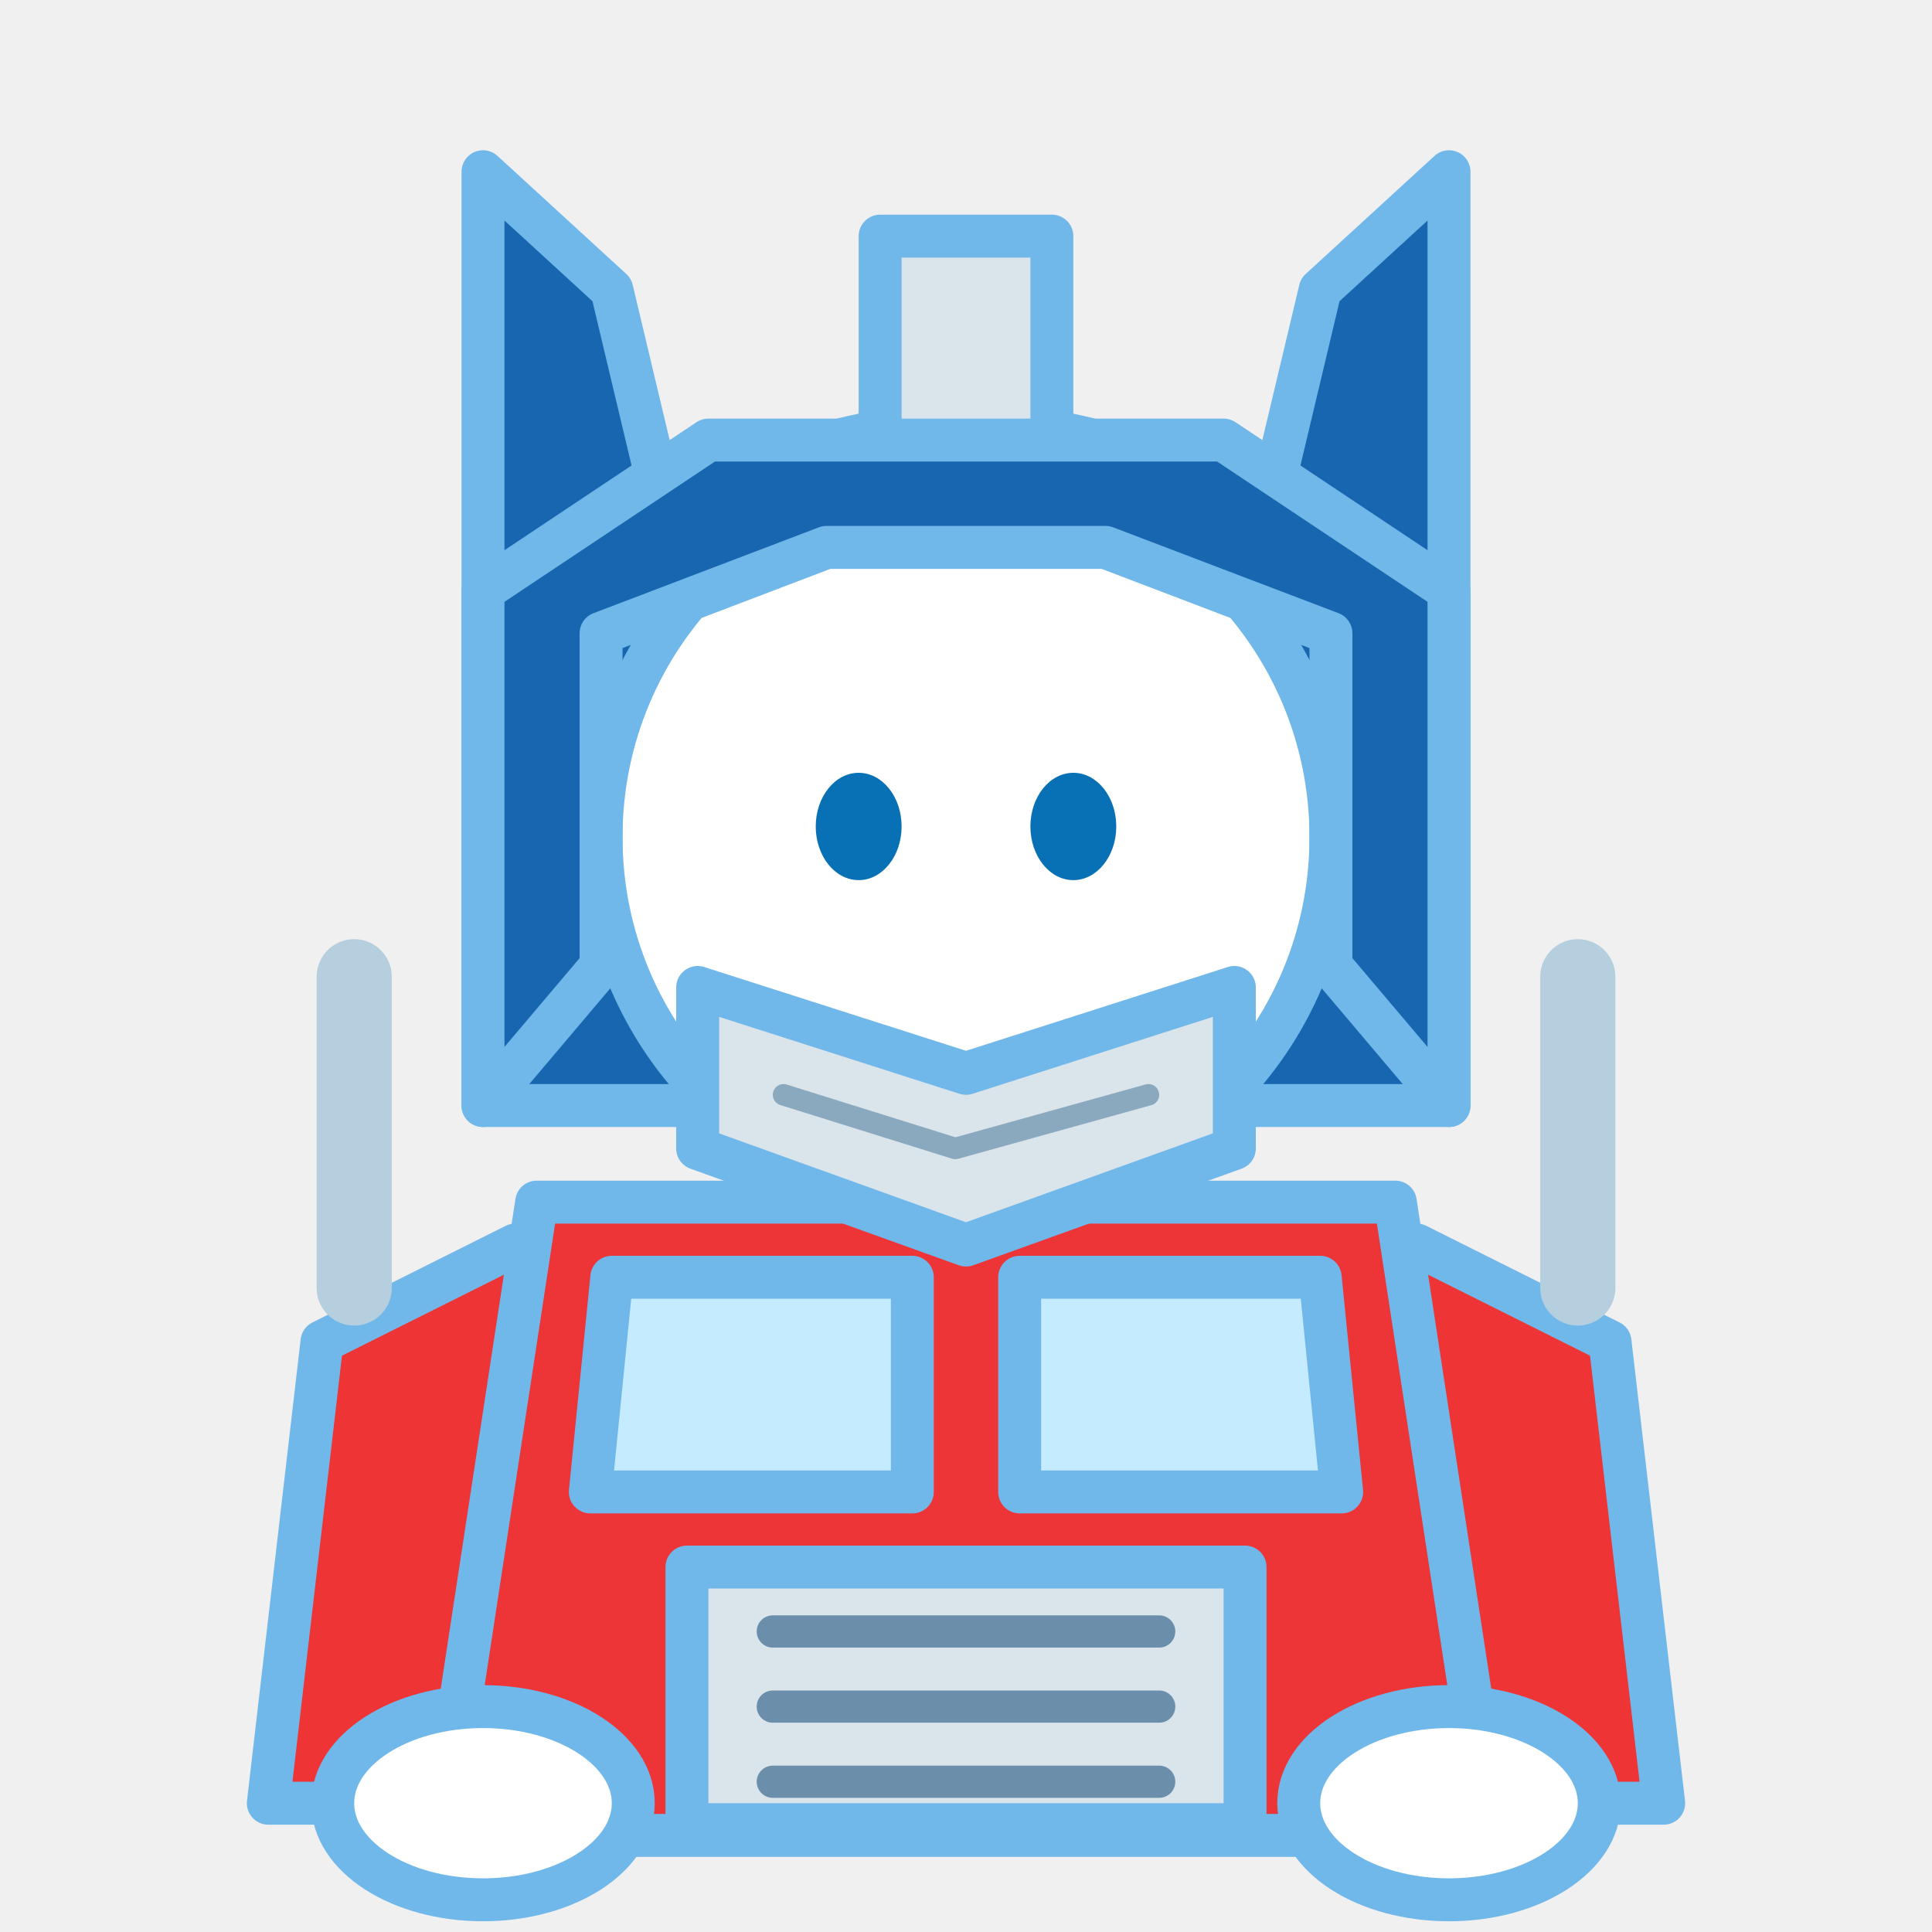
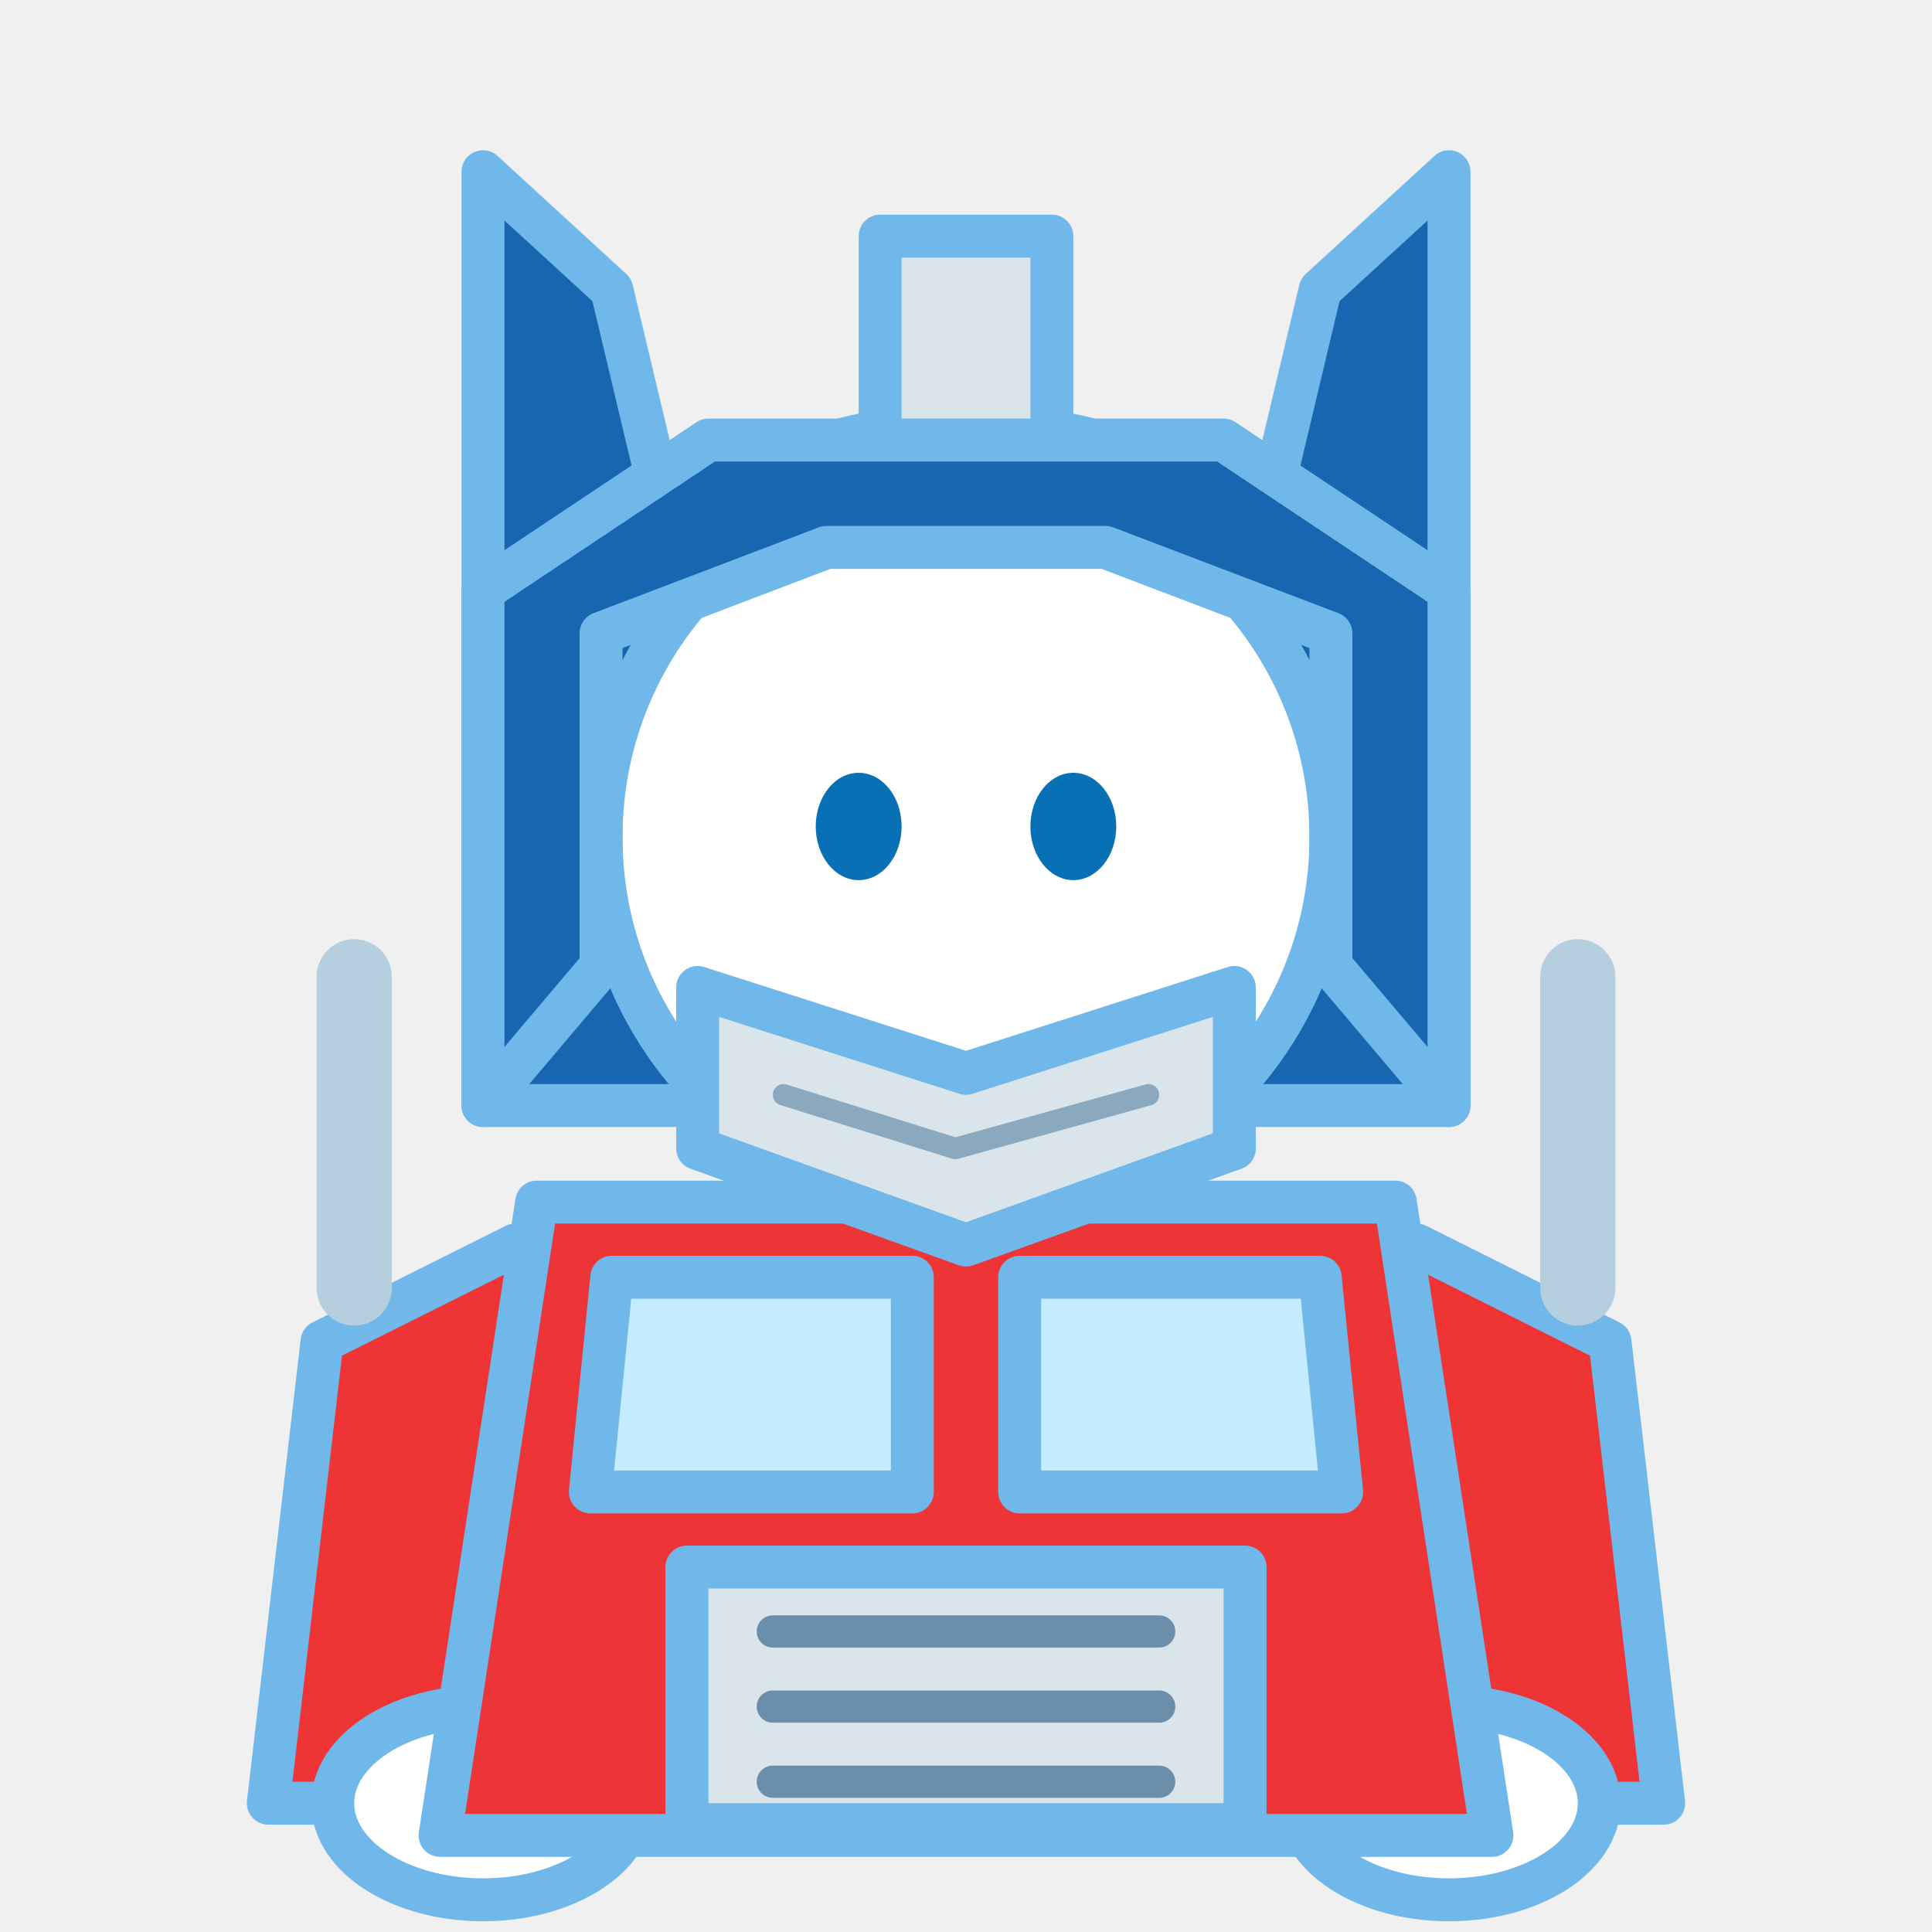
- <svg xmlns="http://www.w3.org/2000/svg" viewBox="0 0 180 180" fill="none" stroke-linecap="round" stroke-linejoin="round">
-   <g stroke="#70b7ea" stroke-width="4">
-     <path d="M48 116L30 125L25 168H49L58 139M132 116L150 125L155 168H131L122 139" fill="#ef3435" />
-     <path d="M50 112H130L139 171H41Z" fill="#ed3437" />
-     <path d="M57 119H85V139H55ZM95 119H123L125 139H95Z" fill="#c5ebff" />
-     <path d="M64 146H116V170H64Z" fill="#d9e4eb" />
-     <path d="M72 152H108M72 159H108M72 166H108" stroke="#6b8eab" stroke-width="3" />
-     <path d="M33 120V91M147 120V91" stroke="#b6cfde" stroke-width="7" />
-     <path d="M45 49L45 16L57 27L62 48Q90 31 118 48L123 27L135 16V103H45Z" fill="#1766af" />
-     <circle cx="90" cy="78" r="34" fill="white" />
-     <path d="M56 59V90L45 103V55L66 41H114L135 55V103L124 90V59L103 51H77Z" fill="#1766af" />
-     <path d="M82 39V22H98V39" fill="#d9e4eb" />
-     <path d="M65 92L90 100L115 92V107L90 116L65 107Z" fill="#d9e4eb" />
-     <path d="M73 102L89 107L107 102" stroke="#8ba9be" stroke-width="2" />
-     <ellipse cx="45" cy="168" rx="14" ry="9" fill="white" />
-     <ellipse cx="135" cy="168" rx="14" ry="9" fill="white" />
+ <svg xmlns="http://www.w3.org/2000/svg" viewBox="0 0 180 180" fill="none" stroke-linecap="round" stroke-linejoin="round" aria-hidden="true" focusable="false">
+   <g class="optimus-robot" stroke="#70b7ea" stroke-width="4">
+     <g class="optimus-left-arm">
+       <path d="M48 116L30 125L25 168H49L58 139" fill="#ef3435" />
+       <path d="M33 120V91" stroke="#b6cfde" stroke-width="7" />
+       <ellipse cx="45" cy="168" rx="14" ry="9" fill="white" />
+     </g>
+     <g class="optimus-right-arm">
+       <path d="M132 116L150 125L155 168H131L122 139" fill="#ef3435" />
+       <path d="M147 120V91" stroke="#b6cfde" stroke-width="7" />
+       <ellipse cx="135" cy="168" rx="14" ry="9" fill="white" />
+     </g>
+     <g class="optimus-chest">
+       <path d="M50 112H130L139 171H41Z" fill="#ed3437" />
+       <path d="M57 119H85V139H55ZM95 119H123L125 139H95Z" fill="#c5ebff" />
+       <path d="M64 146H116V170H64Z" fill="#d9e4eb" />
+       <path d="M72 152H108M72 159H108M72 166H108" stroke="#6b8eab" stroke-width="3" />
+     </g>
+     <g class="optimus-head">
+       <path d="M45 49L45 16L57 27L62 48Q90 31 118 48L123 27L135 16V103H45Z" fill="#1766af" />
+       <circle cx="90" cy="78" r="34" fill="white" />
+       <path d="M56 59V90L45 103V55L66 41H114L135 55V103L124 90V59L103 51H77Z" fill="#1766af" />
+       <path d="M82 39V22H98V39" fill="#d9e4eb" />
+       <path d="M65 92L90 100L115 92V107L90 116L65 107Z" fill="#d9e4eb" />
+       <path d="M73 102L89 107L107 102" stroke="#8ba9be" stroke-width="2" />
+       <g fill="#0870b4" stroke="none">
+         <ellipse cx="80" cy="77" rx="4" ry="5" />
+         <ellipse cx="100" cy="77" rx="4" ry="5" />
+       </g>
+     </g>
  </g>
-   <g fill="#0870b4">
-     <ellipse cx="80" cy="77" rx="4" ry="5" />
-     <ellipse cx="100" cy="77" rx="4" ry="5" />
+   <g class="optimus-truck" opacity="0">
+     <g transform="translate(1 39) scale(.75)" stroke="#70b7ea" stroke-width="4">
+       <path d="M12 162H230" stroke="#70b7ea" stroke-opacity=".25" />
+       <path d="M81 116H215L228 132L219 145H79Z" fill="#1766af" />
+       <path d="M121 116H208V125H121Z" fill="#3b485b" />
+       <path d="M184 112H213V118H184Z" fill="#d9e4eb" stroke-width="3" />
+       <path d="M111 119V32H121V119M25 65V35H34V65" fill="#d9e4eb" stroke="#94afc6" stroke-width="3" />
+       <path d="M110 33H122M24 36H35" stroke="#f5f8fb" stroke-width="3" />
+       <path d="M13 61L47 48H109V137L80 151H13Z" fill="#ed3437" />
+       <path d="M13 61L47 48H109L77 63Z" fill="#ff6060" />
+       <path d="M77 63L109 49V137L77 151Z" fill="#bd292e" />
+       <path d="M21 70H43V95H21ZM50 70H69V95H50Z" fill="#c5ebff" />
+       <path d="M85 71L101 64V91L85 99Z" fill="#9ad6f3" />
+       <path d="M26 73L31 73M55 73H60M21 101H69M85 105L101 99" stroke="#f4faff" stroke-width="3" />
+       <path d="M14 107H76L109 94V106L77 119H14Z" fill="#d9e4eb" stroke-width="2" />
+       <path d="M22 113H68V139H22Z" fill="#d9e4eb" stroke="#94afc6" stroke-width="3" />
+       <path d="M28 118H62M28 124H62M28 130H62M28 136H62" stroke="#506a83" stroke-width="2" />
+       <path d="M84 112L100 106M85 125L97 119" stroke="#d9e4eb" stroke-width="3" />
+       <path d="M10 140H76L90 151H11Z" fill="#d9e4eb" />
+       <path d="M16 133H21M70 133H75" stroke="#fff2b1" stroke-width="5" />
+       <path d="M78 145V135Q78 115 95 115Q113 115 113 137V145" fill="#1766af" />
+       <g fill="#242a34" stroke="#70b7ea" stroke-width="3">
+         <circle cx="95" cy="142" r="19" />
+         <circle cx="173" cy="144" r="17" />
+         <circle cx="214" cy="144" r="17" />
+       </g>
+       <g class="optimus-wheel" transform="translate(95 142)">
+         <circle r="9" fill="#d9e4eb" stroke="#94afc6" stroke-width="2" />
+         <path class="optimus-wheel-spokes" d="M-6 0H6M0-6V6" stroke="#506a83" stroke-width="2" />
+       </g>
+       <g class="optimus-wheel" transform="translate(173 144)">
+         <circle r="8" fill="#d9e4eb" stroke="#94afc6" stroke-width="2" />
+         <path class="optimus-wheel-spokes" d="M-5 0H5M0-5V5" stroke="#506a83" stroke-width="2" />
+       </g>
+       <g class="optimus-wheel" transform="translate(214 144)">
+         <circle r="8" fill="#d9e4eb" stroke="#94afc6" stroke-width="2" />
+         <path class="optimus-wheel-spokes" d="M-5 0H5M0-5V5" stroke="#506a83" stroke-width="2" />
+       </g>
+     </g>
  </g>
</svg>
